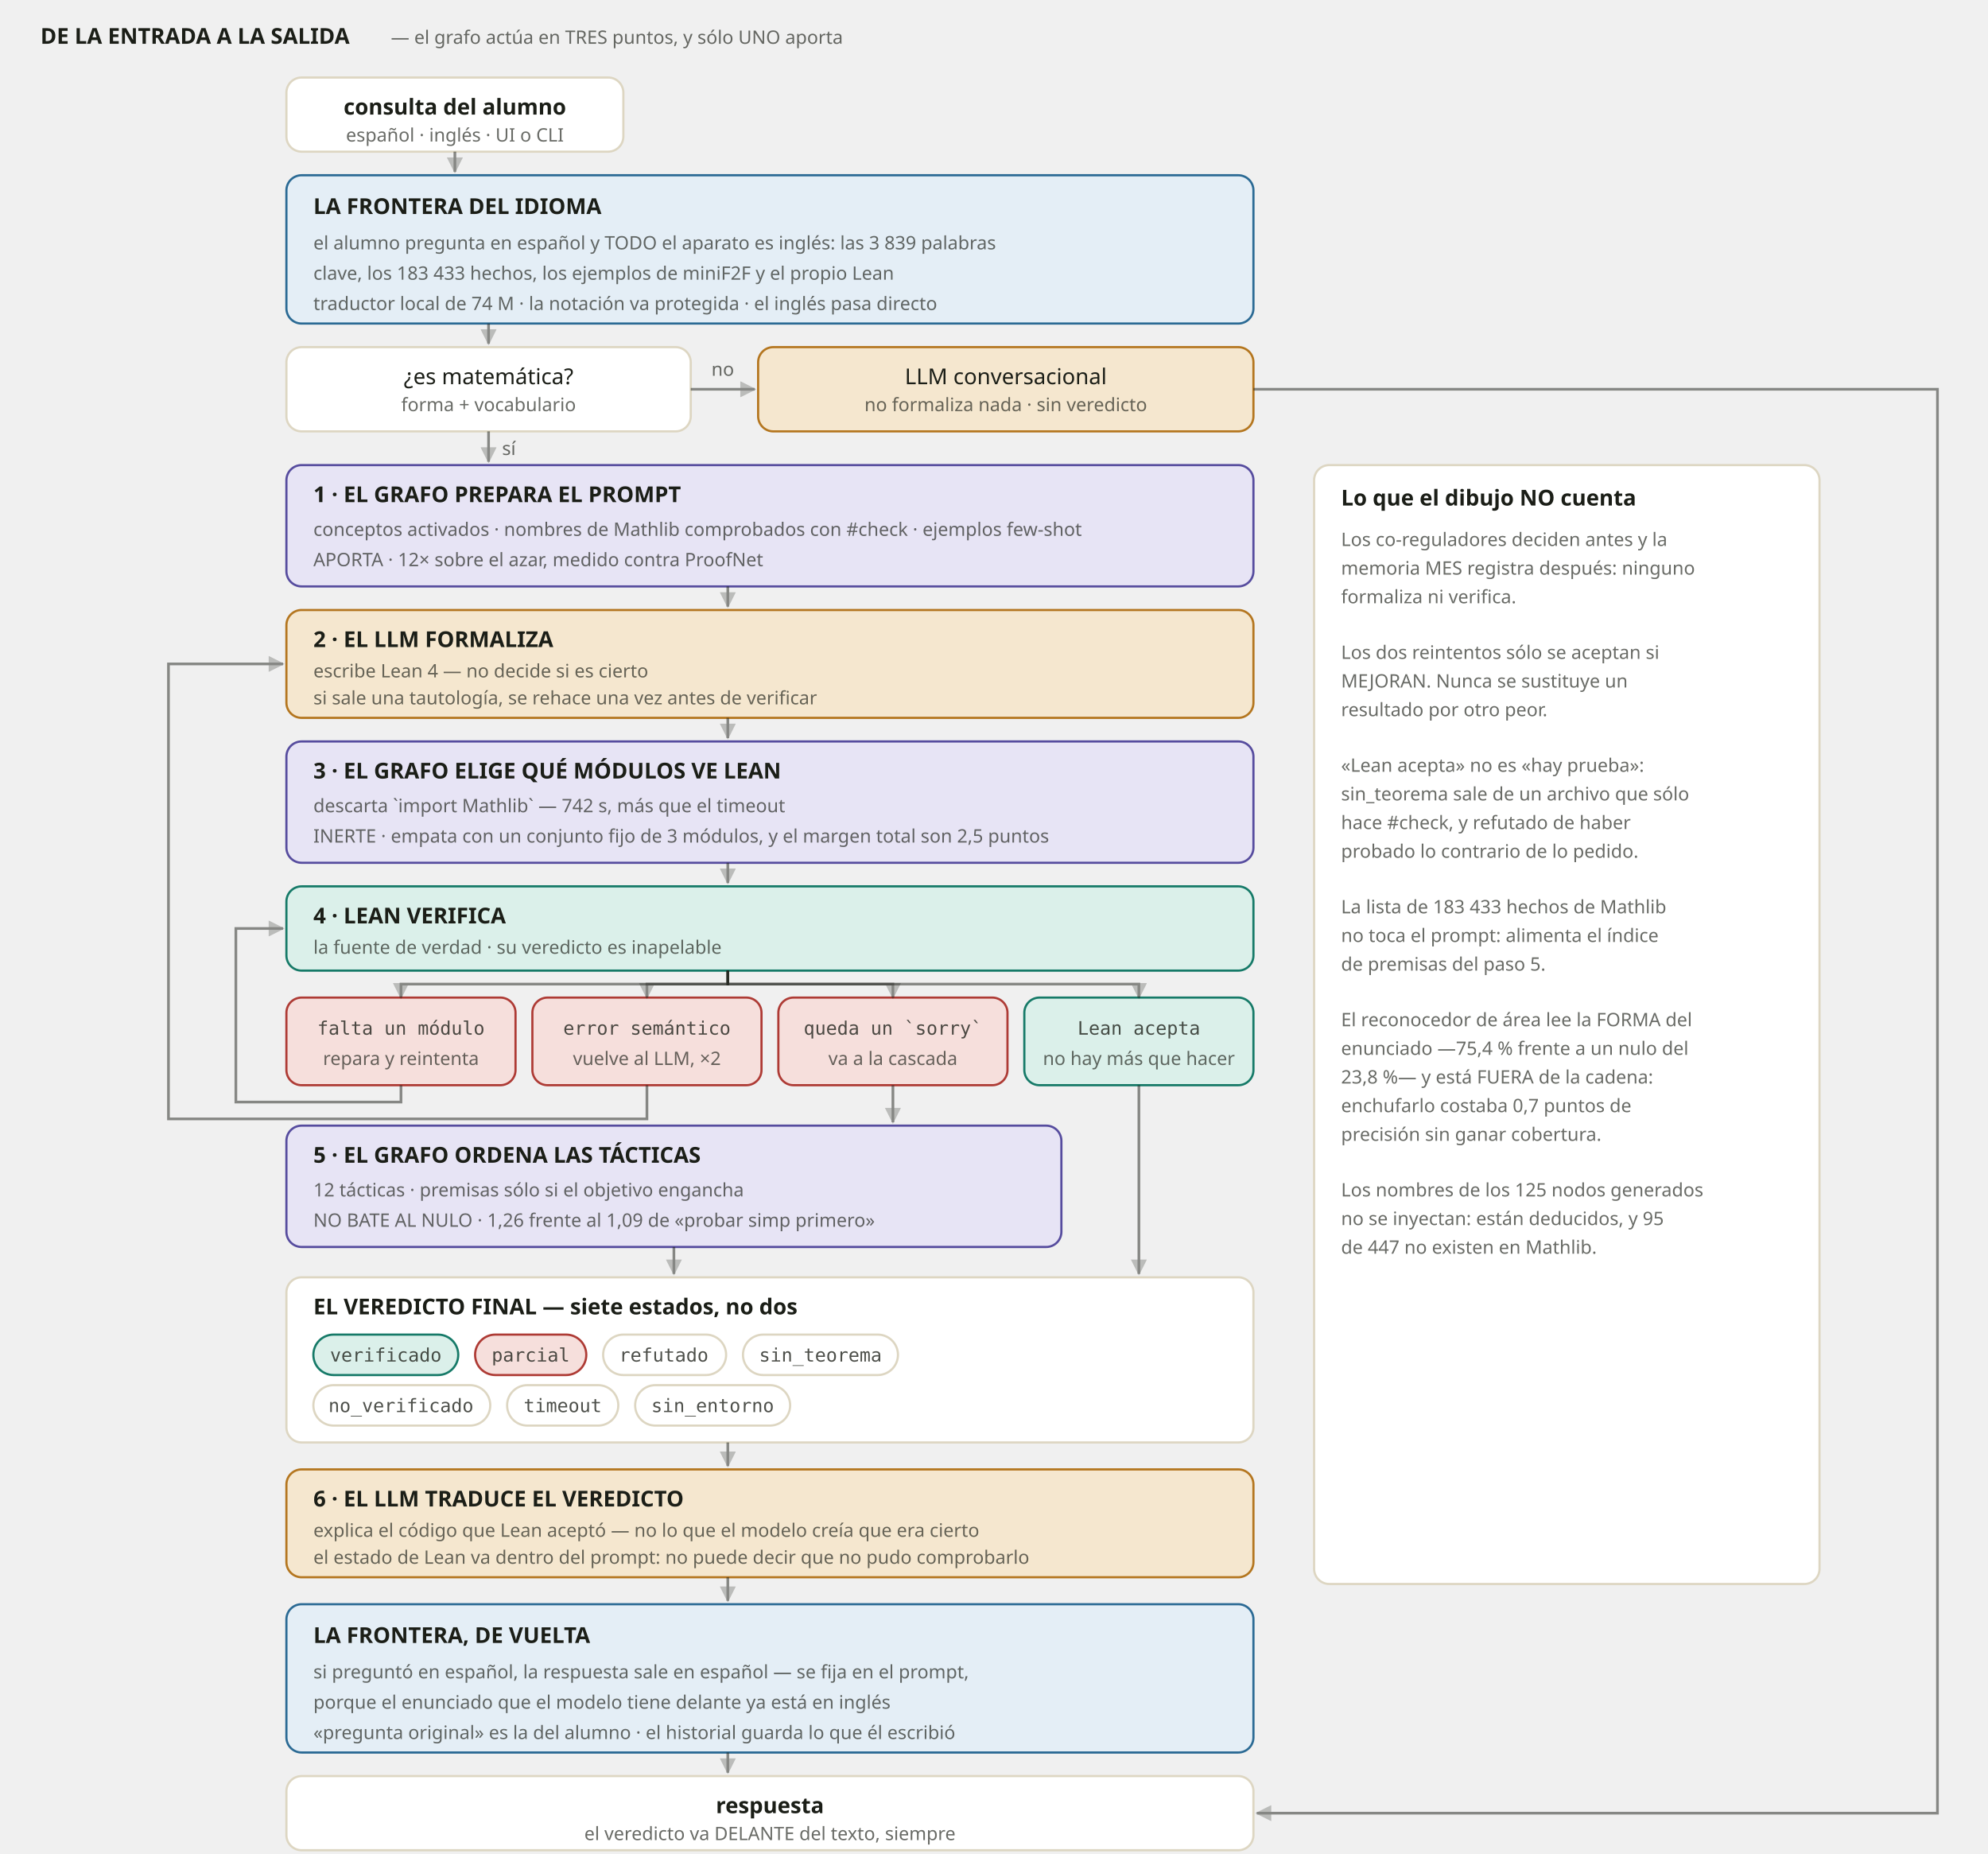
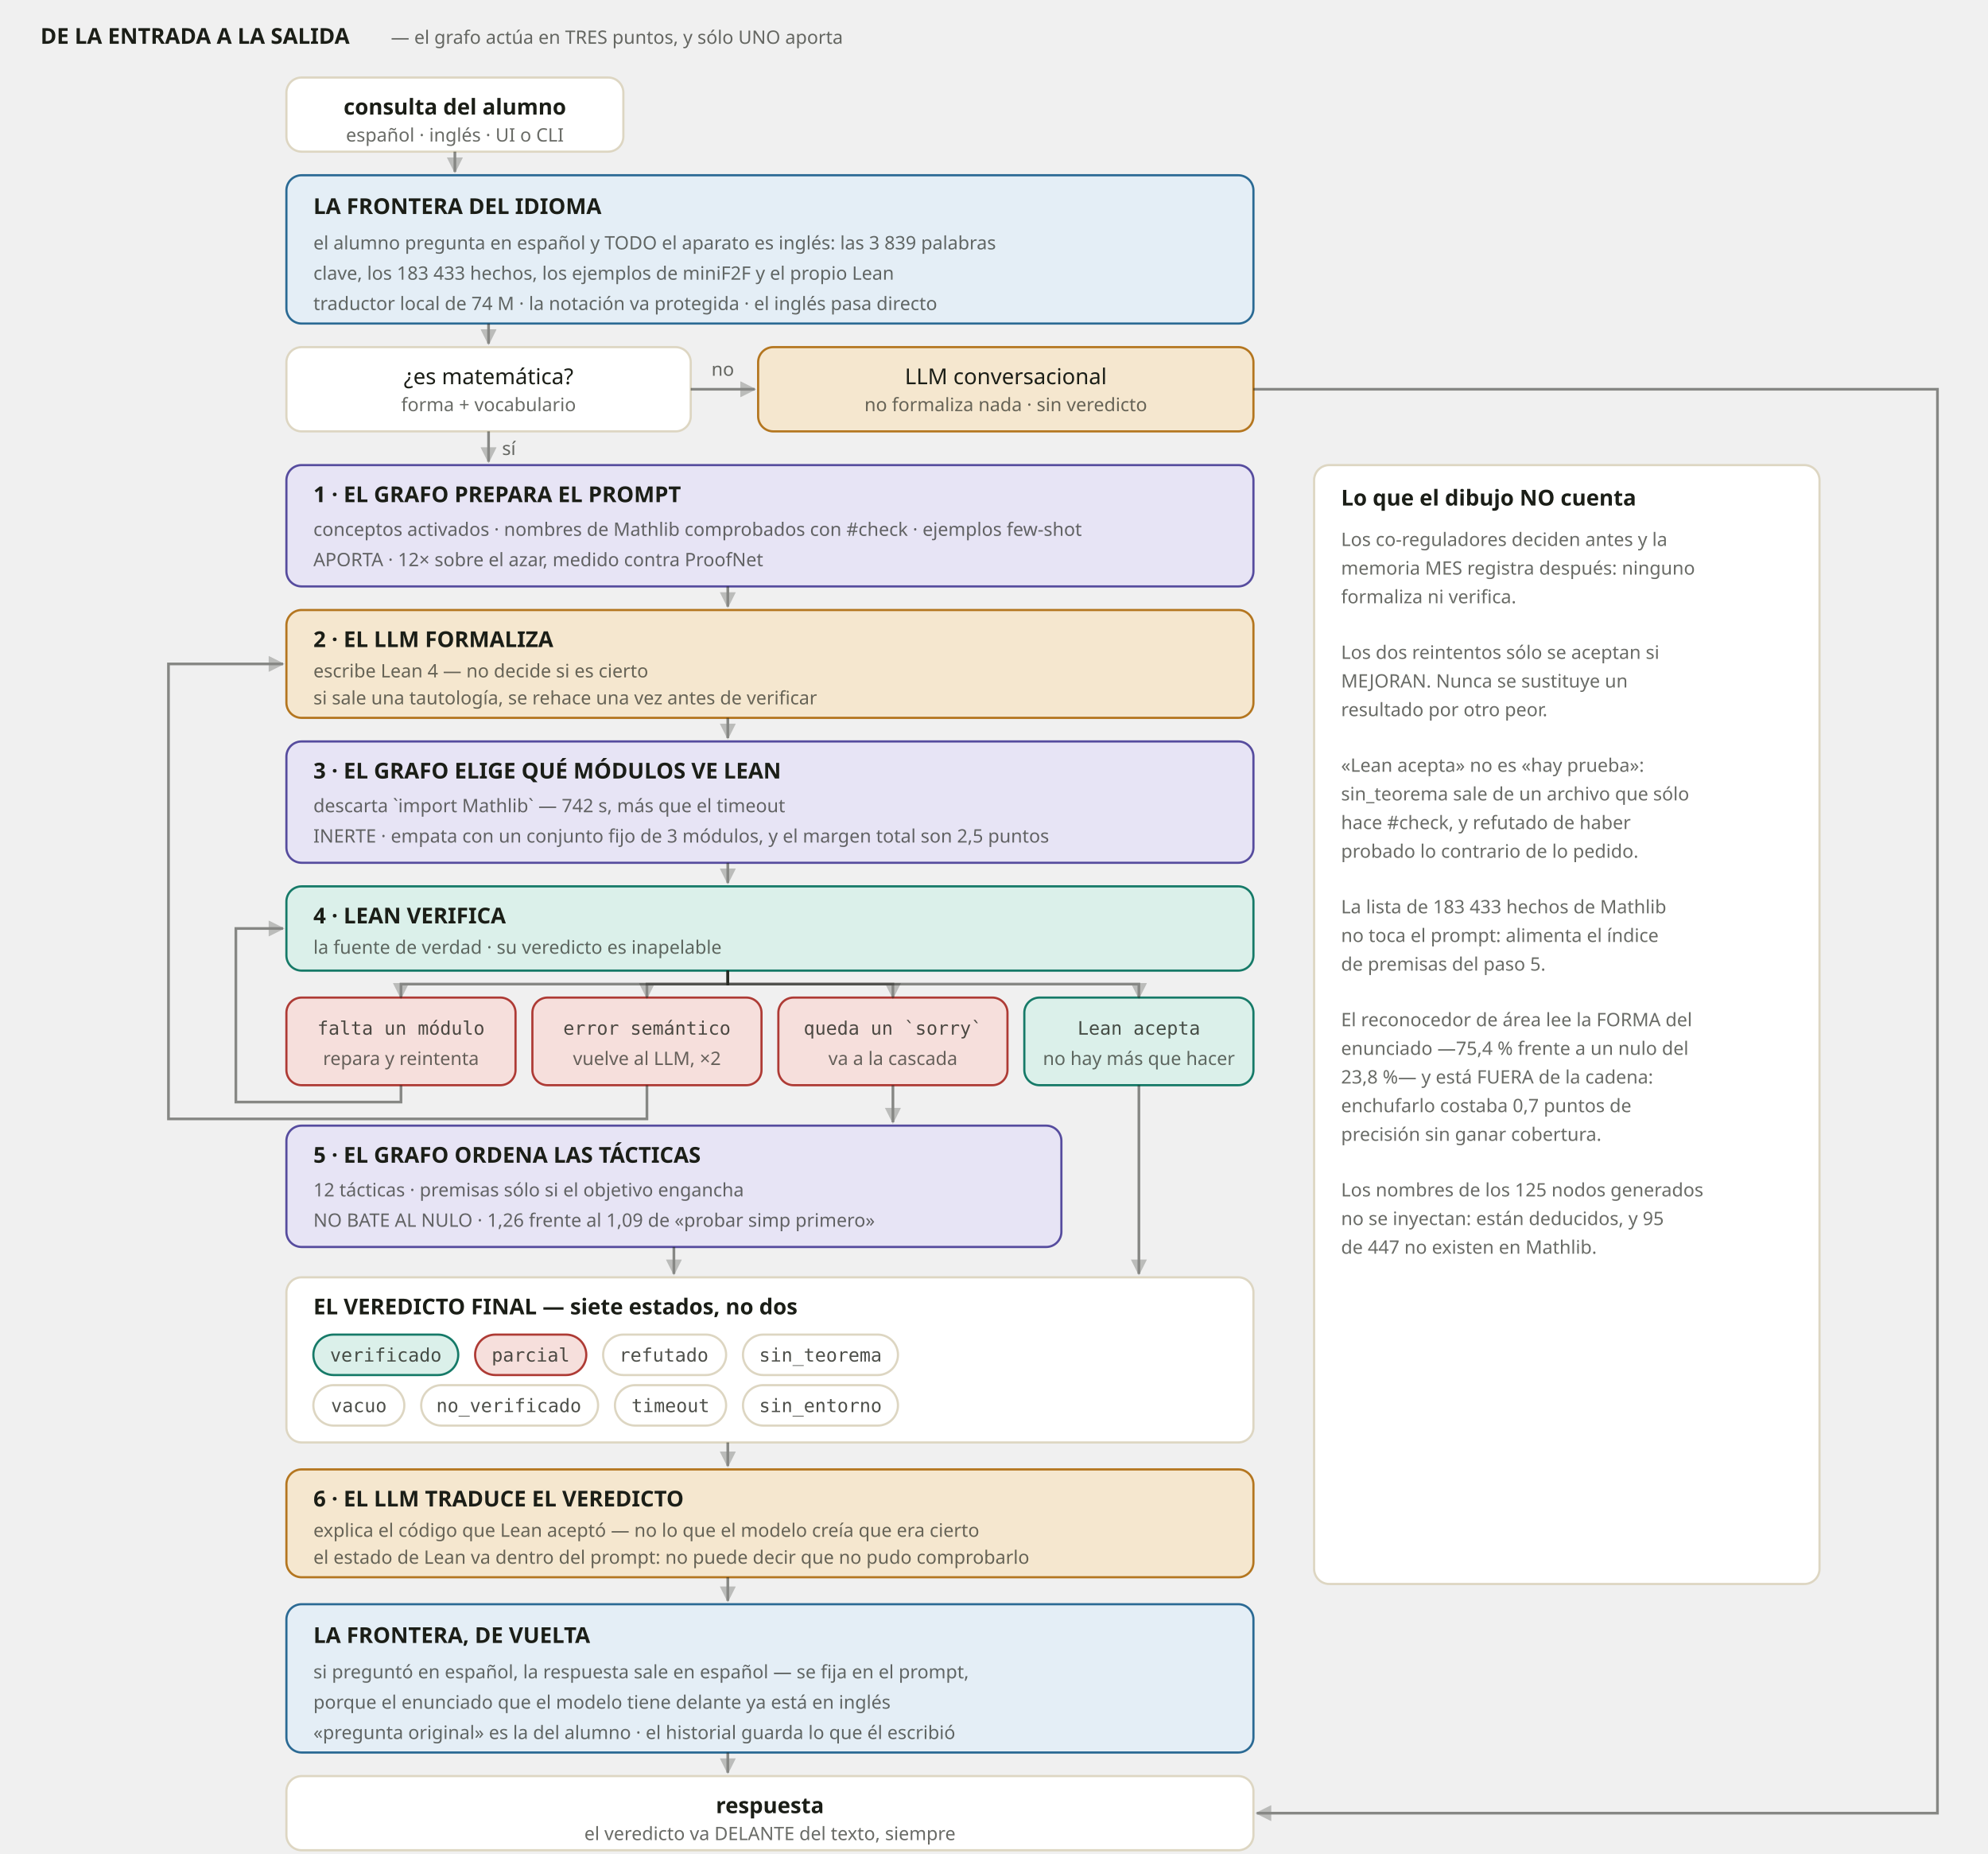
<svg xmlns="http://www.w3.org/2000/svg" role="img" id="fig-flujo" aria-label="El flujo de la consulta a la respuesta. La consulta entra por la interfaz en español o en inglés y cruza la frontera del idioma: si viene en español se traduce al inglés con un modelo local, protegiendo la notación, porque todo el aparato del sistema es inglés; el inglés pasa directo. Un clasificador decide entonces si es matemática; si no lo es va al modelo conversacional, que responde sin verificación formal. Si lo es, el grafo actúa en tres puntos numerados: prepara el prompt con nombres de Mathlib comprobados, elige qué módulos importa Lean, y ordena las tácticas si queda un sorry. Solo el primero aporta: el segundo es inerte y el tercero no bate a su modelo nulo. Lean verifica y abre cuatro caminos: si falta un módulo se repara el encabezado y se reintenta una vez, si el error es semántico vuelve al modelo hasta dos rondas, si queda un sorry entra la cascada de tácticas, y si Lean acepta se pasa directo al veredicto. Los caminos confluyen en un veredicto final de siete estados, que el modelo traduce a lenguaje natural. Al final se cruza la frontera de vuelta: la respuesta sale en el idioma en que se preguntó y la pregunta que se le enseña al alumno es la suya, no la traducción." viewBox="0 0 1180 1100">
  <defs>
    <marker id="p" viewBox="0 0 10 10" refX="9" refY="5" markerWidth="6" markerHeight="6" orient="auto-start-reverse">
      <path class="pf" fill="#1b1e17" opacity=".5" d="M0 0 L10 5 L0 10 z" />
    </marker>
  </defs>
  <style>@media(prefers-color-scheme:dark){#fig-flujo .bg{fill:#171b23;stroke:#2b3140}#fig-flujo .gr{fill:#242038;stroke:#948bdd}#fig-flujo .ve{fill:#152722;stroke:#4dc0aa}#fig-flujo .ll{fill:#332714;stroke:#e2a94f}#fig-flujo .al{fill:#331d1b;stroke:#e2827a}#fig-flujo .id{fill:#151f28;stroke:#6fb3d9}#fig-flujo .ln{stroke:#e8e6de}#fig-flujo .pf{fill:#e8e6de}#fig-flujo .t{fill:#e8e6de}#fig-flujo .b{fill:#e8e6de}#fig-flujo .s{fill:#e8e6de}#fig-flujo .m{fill:#e8e6de}}</style>
  <text class="b" fill="#1b1e17" font-family="ui-sans-serif,system-ui,sans-serif" font-size="13" font-weight="600" x="24" y="26" text-anchor="start">DE LA ENTRADA A LA SALIDA</text>
  <text class="s" fill="#1b1e17" font-family="ui-sans-serif,system-ui,sans-serif" font-size="11" opacity=".66" x="232" y="26" text-anchor="start">— el grafo actúa en TRES puntos, y sólo UNO aporta</text>
  <rect class="bg" fill="#ffffff" stroke="#ddd6c2" stroke-width="1.3" x="170" y="46" width="200" height="44" rx="9" />
  <text class="b" fill="#1b1e17" font-family="ui-sans-serif,system-ui,sans-serif" font-size="13" font-weight="600" x="270" y="68" text-anchor="middle">consulta del alumno</text>
  <text class="s" fill="#1b1e17" font-family="ui-sans-serif,system-ui,sans-serif" font-size="11" opacity=".66" x="270" y="84" text-anchor="middle">español · inglés · UI o CLI</text>
  <path class="ln" fill="none" opacity=".5" stroke="#1b1e17" stroke-width="1.6" d="M270 90 L270 102" marker-end="url(#p)" />
  <rect class="id" fill="#e4eef6" stroke="#2b6a94" stroke-width="1.3" x="170" y="104" width="574" height="88" rx="9" />
  <text class="b" fill="#1b1e17" font-family="ui-sans-serif,system-ui,sans-serif" font-size="13" font-weight="600" x="186" y="127" text-anchor="start">LA FRONTERA DEL IDIOMA</text>
  <text class="s" fill="#1b1e17" font-family="ui-sans-serif,system-ui,sans-serif" font-size="11" opacity=".66" x="186" y="148" text-anchor="start">el alumno pregunta en español y TODO el aparato es inglés: las 3 839 palabras</text>
  <text class="s" fill="#1b1e17" font-family="ui-sans-serif,system-ui,sans-serif" font-size="11" opacity=".66" x="186" y="166" text-anchor="start">clave, los 183 433 hechos, los ejemplos de miniF2F y el propio Lean</text>
  <text class="s" fill="#1b1e17" font-family="ui-sans-serif,system-ui,sans-serif" font-size="11" opacity=".66" x="186" y="184" text-anchor="start">traductor local de 74 M · la notación va protegida · el inglés pasa directo</text>
  <path class="ln" fill="none" opacity=".5" stroke="#1b1e17" stroke-width="1.6" d="M290 192 L290 204" marker-end="url(#p)" />
  <rect class="bg" fill="#ffffff" stroke="#ddd6c2" stroke-width="1.3" x="170" y="206" width="240" height="50" rx="9" />
  <text class="t" fill="#1b1e17" font-family="ui-sans-serif,system-ui,sans-serif" font-size="13" x="290" y="228" text-anchor="middle">¿es matemática?</text>
  <text class="s" fill="#1b1e17" font-family="ui-sans-serif,system-ui,sans-serif" font-size="11" opacity=".66" x="290" y="244" text-anchor="middle">forma + vocabulario</text>
  <rect class="ll" fill="#f5e7cf" stroke="#b4761f" stroke-width="1.3" x="450" y="206" width="294" height="50" rx="9" />
  <text class="t" fill="#1b1e17" font-family="ui-sans-serif,system-ui,sans-serif" font-size="13" x="597" y="228" text-anchor="middle">LLM conversacional</text>
  <text class="s" fill="#1b1e17" font-family="ui-sans-serif,system-ui,sans-serif" font-size="11" opacity=".66" x="597" y="244" text-anchor="middle">no formaliza nada · sin veredicto</text>
  <path class="ln" fill="none" opacity=".5" stroke="#1b1e17" stroke-width="1.6" d="M410 231 L448 231" marker-end="url(#p)" />
  <text class="s" fill="#1b1e17" font-family="ui-sans-serif,system-ui,sans-serif" font-size="11" opacity=".66" x="429" y="223" text-anchor="middle">no</text>
  <text class="s" fill="#1b1e17" font-family="ui-sans-serif,system-ui,sans-serif" font-size="11" opacity=".66" x="298" y="270" text-anchor="start">sí</text>
  <path class="ln" fill="none" opacity=".5" stroke="#1b1e17" stroke-width="1.6" d="M290 256 L290 274" marker-end="url(#p)" />
  <rect class="gr" fill="#e7e4f5" stroke="#564c9e" stroke-width="1.3" x="170" y="276" width="574" height="72" rx="9" />
  <text class="b" fill="#1b1e17" font-family="ui-sans-serif,system-ui,sans-serif" font-size="13" font-weight="600" x="186" y="298" text-anchor="start">1 · EL GRAFO PREPARA EL PROMPT</text>
  <text class="s" fill="#1b1e17" font-family="ui-sans-serif,system-ui,sans-serif" font-size="11" opacity=".66" x="186" y="318" text-anchor="start">conceptos activados · nombres de Mathlib comprobados con #check · ejemplos few-shot</text>
  <text class="s" fill="#1b1e17" font-family="ui-sans-serif,system-ui,sans-serif" font-size="11" opacity=".66" x="186" y="336" text-anchor="start">APORTA · 12× sobre el azar, medido contra ProofNet</text>
  <path class="ln" fill="none" opacity=".5" stroke="#1b1e17" stroke-width="1.6" d="M432 348 L432 360" marker-end="url(#p)" />
  <rect class="ll" fill="#f5e7cf" stroke="#b4761f" stroke-width="1.3" x="170" y="362" width="574" height="64" rx="9" />
  <text class="b" fill="#1b1e17" font-family="ui-sans-serif,system-ui,sans-serif" font-size="13" font-weight="600" x="186" y="384" text-anchor="start">2 · EL LLM FORMALIZA</text>
  <text class="s" fill="#1b1e17" font-family="ui-sans-serif,system-ui,sans-serif" font-size="11" opacity=".66" x="186" y="402" text-anchor="start">escribe Lean 4 — no decide si es cierto</text>
  <text class="s" fill="#1b1e17" font-family="ui-sans-serif,system-ui,sans-serif" font-size="11" opacity=".66" x="186" y="418" text-anchor="start">si sale una tautología, se rehace una vez antes de verificar</text>
  <path class="ln" fill="none" opacity=".5" stroke="#1b1e17" stroke-width="1.6" d="M432 426 L432 438" marker-end="url(#p)" />
  <rect class="gr" fill="#e7e4f5" stroke="#564c9e" stroke-width="1.3" x="170" y="440" width="574" height="72" rx="9" />
  <text class="b" fill="#1b1e17" font-family="ui-sans-serif,system-ui,sans-serif" font-size="13" font-weight="600" x="186" y="462" text-anchor="start">3 · EL GRAFO ELIGE QUÉ MÓDULOS VE LEAN</text>
  <text class="s" fill="#1b1e17" font-family="ui-sans-serif,system-ui,sans-serif" font-size="11" opacity=".66" x="186" y="482" text-anchor="start">descarta `import Mathlib` — 742 s, más que el timeout</text>
  <text class="s" fill="#1b1e17" font-family="ui-sans-serif,system-ui,sans-serif" font-size="11" opacity=".66" x="186" y="500" text-anchor="start">INERTE · empata con un conjunto fijo de 3 módulos, y el margen total son 2,5 puntos</text>
  <path class="ln" fill="none" opacity=".5" stroke="#1b1e17" stroke-width="1.6" d="M432 512 L432 524" marker-end="url(#p)" />
  <rect class="ve" fill="#dbf0ea" stroke="#167a68" stroke-width="1.3" x="170" y="526" width="574" height="50" rx="9" />
  <text class="b" fill="#1b1e17" font-family="ui-sans-serif,system-ui,sans-serif" font-size="13" font-weight="600" x="186" y="548" text-anchor="start">4 · LEAN VERIFICA</text>
  <text class="s" fill="#1b1e17" font-family="ui-sans-serif,system-ui,sans-serif" font-size="11" opacity=".66" x="186" y="566" text-anchor="start">la fuente de verdad · su veredicto es inapelable</text>
  <rect class="al" fill="#f6dfdc" stroke="#ae3b35" stroke-width="1.3" x="170" y="592" width="136" height="52" rx="9" />
  <text class="m" fill="#1b1e17" font-family="ui-monospace,SFMono-Regular,Menlo,monospace" font-size="11" opacity=".78" x="238" y="614" text-anchor="middle">falta un módulo</text>
  <text class="s" fill="#1b1e17" font-family="ui-sans-serif,system-ui,sans-serif" font-size="11" opacity=".66" x="238" y="632" text-anchor="middle">repara y reintenta</text>
  <path class="ln" fill="none" opacity=".5" stroke="#1b1e17" stroke-width="1.6" d="M432 576 L432 584 L238 584 L238 592" marker-end="url(#p)" />
  <rect class="al" fill="#f6dfdc" stroke="#ae3b35" stroke-width="1.3" x="316" y="592" width="136" height="52" rx="9" />
  <text class="m" fill="#1b1e17" font-family="ui-monospace,SFMono-Regular,Menlo,monospace" font-size="11" opacity=".78" x="384" y="614" text-anchor="middle">error semántico</text>
  <text class="s" fill="#1b1e17" font-family="ui-sans-serif,system-ui,sans-serif" font-size="11" opacity=".66" x="384" y="632" text-anchor="middle">vuelve al LLM, ×2</text>
  <path class="ln" fill="none" opacity=".5" stroke="#1b1e17" stroke-width="1.6" d="M432 576 L432 584 L384 584 L384 592" marker-end="url(#p)" />
  <rect class="al" fill="#f6dfdc" stroke="#ae3b35" stroke-width="1.3" x="462" y="592" width="136" height="52" rx="9" />
  <text class="m" fill="#1b1e17" font-family="ui-monospace,SFMono-Regular,Menlo,monospace" font-size="11" opacity=".78" x="530" y="614" text-anchor="middle">queda un `sorry`</text>
  <text class="s" fill="#1b1e17" font-family="ui-sans-serif,system-ui,sans-serif" font-size="11" opacity=".66" x="530" y="632" text-anchor="middle">va a la cascada</text>
  <path class="ln" fill="none" opacity=".5" stroke="#1b1e17" stroke-width="1.6" d="M432 576 L432 584 L530 584 L530 592" marker-end="url(#p)" />
  <rect class="ve" fill="#dbf0ea" stroke="#167a68" stroke-width="1.3" x="608" y="592" width="136" height="52" rx="9" />
  <text class="m" fill="#1b1e17" font-family="ui-monospace,SFMono-Regular,Menlo,monospace" font-size="11" opacity=".78" x="676" y="614" text-anchor="middle">Lean acepta</text>
  <text class="s" fill="#1b1e17" font-family="ui-sans-serif,system-ui,sans-serif" font-size="11" opacity=".66" x="676" y="632" text-anchor="middle">no hay más que hacer</text>
  <path class="ln" fill="none" opacity=".5" stroke="#1b1e17" stroke-width="1.6" d="M432 576 L432 584 L676 584 L676 592" marker-end="url(#p)" />
  <path class="ln" fill="none" opacity=".5" stroke="#1b1e17" stroke-width="1.6" d="M238 644 L238 654 L140 654 L140 551 L168 551" marker-end="url(#p)" />
  <path class="ln" fill="none" opacity=".5" stroke="#1b1e17" stroke-width="1.6" d="M384 644 L384 664 L100 664 L100 394 L168 394" marker-end="url(#p)" />
  <path class="ln" fill="none" opacity=".5" stroke="#1b1e17" stroke-width="1.6" d="M530 644 L530 666" marker-end="url(#p)" />
  <rect class="gr" fill="#e7e4f5" stroke="#564c9e" stroke-width="1.3" x="170" y="668" width="460" height="72" rx="9" />
  <text class="b" fill="#1b1e17" font-family="ui-sans-serif,system-ui,sans-serif" font-size="13" font-weight="600" x="186" y="690" text-anchor="start">5 · EL GRAFO ORDENA LAS TÁCTICAS</text>
  <text class="s" fill="#1b1e17" font-family="ui-sans-serif,system-ui,sans-serif" font-size="11" opacity=".66" x="186" y="710" text-anchor="start">12 tácticas · premisas sólo si el objetivo engancha</text>
  <text class="s" fill="#1b1e17" font-family="ui-sans-serif,system-ui,sans-serif" font-size="11" opacity=".66" x="186" y="728" text-anchor="start">NO BATE AL NULO · 1,26 frente al 1,09 de «probar simp primero»</text>
  <path class="ln" fill="none" opacity=".5" stroke="#1b1e17" stroke-width="1.6" d="M400 740 L400 756" marker-end="url(#p)" />
  <path class="ln" fill="none" opacity=".5" stroke="#1b1e17" stroke-width="1.6" d="M676 644 L676 756" marker-end="url(#p)" />
  <rect class="bg" fill="#ffffff" stroke="#ddd6c2" stroke-width="1.3" x="170" y="758" width="574" height="98" rx="9" />
  <text class="b" fill="#1b1e17" font-family="ui-sans-serif,system-ui,sans-serif" font-size="13" font-weight="600" x="186" y="780" text-anchor="start">EL VEREDICTO FINAL — siete estados, no dos</text>
  <rect class="ve" fill="#dbf0ea" stroke="#167a68" stroke-width="1.3" x="186" y="792" width="86" height="24" rx="12" />
  <text class="m" fill="#1b1e17" font-family="ui-monospace,SFMono-Regular,Menlo,monospace" font-size="11" opacity=".78" x="229" y="808" text-anchor="middle">verificado</text>
  <rect class="al" fill="#f6dfdc" stroke="#ae3b35" stroke-width="1.3" x="282" y="792" width="66" height="24" rx="12" />
  <text class="m" fill="#1b1e17" font-family="ui-monospace,SFMono-Regular,Menlo,monospace" font-size="11" opacity=".78" x="315" y="808" text-anchor="middle">parcial</text>
  <rect class="bg" fill="#ffffff" stroke="#ddd6c2" stroke-width="1.3" x="358" y="792" width="73" height="24" rx="12" />
  <text class="m" fill="#1b1e17" font-family="ui-monospace,SFMono-Regular,Menlo,monospace" font-size="11" opacity=".78" x="394" y="808" text-anchor="middle">refutado</text>
  <rect class="bg" fill="#ffffff" stroke="#ddd6c2" stroke-width="1.3" x="441" y="792" width="92" height="24" rx="12" />
  <text class="m" fill="#1b1e17" font-family="ui-monospace,SFMono-Regular,Menlo,monospace" font-size="11" opacity=".78" x="487" y="808" text-anchor="middle">sin_teorema</text>
-   <rect class="bg" fill="#ffffff" stroke="#ddd6c2" stroke-width="1.3" x="186" y="822" width="105" height="24" rx="12" />
-   <text class="m" fill="#1b1e17" font-family="ui-monospace,SFMono-Regular,Menlo,monospace" font-size="11" opacity=".78" x="238" y="838" text-anchor="middle">no_verificado</text>
-   <rect class="bg" fill="#ffffff" stroke="#ddd6c2" stroke-width="1.3" x="301" y="822" width="66" height="24" rx="12" />
-   <text class="m" fill="#1b1e17" font-family="ui-monospace,SFMono-Regular,Menlo,monospace" font-size="11" opacity=".78" x="334" y="838" text-anchor="middle">timeout</text>
-   <rect class="bg" fill="#ffffff" stroke="#ddd6c2" stroke-width="1.3" x="377" y="822" width="92" height="24" rx="12" />
-   <text class="m" fill="#1b1e17" font-family="ui-monospace,SFMono-Regular,Menlo,monospace" font-size="11" opacity=".78" x="423" y="838" text-anchor="middle">sin_entorno</text>
+   <rect class="bg" fill="#ffffff" stroke="#ddd6c2" stroke-width="1.3" x="186" y="822" width="54" height="24" rx="12" />
+   <text class="m" fill="#1b1e17" font-family="ui-monospace,SFMono-Regular,Menlo,monospace" font-size="11" opacity=".78" x="213" y="838" text-anchor="middle">vacuo</text>
+   <rect class="bg" fill="#ffffff" stroke="#ddd6c2" stroke-width="1.3" x="250" y="822" width="105" height="24" rx="12" />
+   <text class="m" fill="#1b1e17" font-family="ui-monospace,SFMono-Regular,Menlo,monospace" font-size="11" opacity=".78" x="302" y="838" text-anchor="middle">no_verificado</text>
+   <rect class="bg" fill="#ffffff" stroke="#ddd6c2" stroke-width="1.3" x="365" y="822" width="66" height="24" rx="12" />
+   <text class="m" fill="#1b1e17" font-family="ui-monospace,SFMono-Regular,Menlo,monospace" font-size="11" opacity=".78" x="398" y="838" text-anchor="middle">timeout</text>
+   <rect class="bg" fill="#ffffff" stroke="#ddd6c2" stroke-width="1.3" x="441" y="822" width="92" height="24" rx="12" />
+   <text class="m" fill="#1b1e17" font-family="ui-monospace,SFMono-Regular,Menlo,monospace" font-size="11" opacity=".78" x="487" y="838" text-anchor="middle">sin_entorno</text>
  <path class="ln" fill="none" opacity=".5" stroke="#1b1e17" stroke-width="1.6" d="M432 856 L432 870" marker-end="url(#p)" />
  <rect class="ll" fill="#f5e7cf" stroke="#b4761f" stroke-width="1.3" x="170" y="872" width="574" height="64" rx="9" />
  <text class="b" fill="#1b1e17" font-family="ui-sans-serif,system-ui,sans-serif" font-size="13" font-weight="600" x="186" y="894" text-anchor="start">6 · EL LLM TRADUCE EL VEREDICTO</text>
  <text class="s" fill="#1b1e17" font-family="ui-sans-serif,system-ui,sans-serif" font-size="11" opacity=".66" x="186" y="912" text-anchor="start">explica el código que Lean aceptó — no lo que el modelo creía que era cierto</text>
  <text class="s" fill="#1b1e17" font-family="ui-sans-serif,system-ui,sans-serif" font-size="11" opacity=".66" x="186" y="928" text-anchor="start">el estado de Lean va dentro del prompt: no puede decir que no pudo comprobarlo</text>
  <path class="ln" fill="none" opacity=".5" stroke="#1b1e17" stroke-width="1.6" d="M432 936 L432 950" marker-end="url(#p)" />
  <rect class="id" fill="#e4eef6" stroke="#2b6a94" stroke-width="1.3" x="170" y="952" width="574" height="88" rx="9" />
  <text class="b" fill="#1b1e17" font-family="ui-sans-serif,system-ui,sans-serif" font-size="13" font-weight="600" x="186" y="975" text-anchor="start">LA FRONTERA, DE VUELTA</text>
  <text class="s" fill="#1b1e17" font-family="ui-sans-serif,system-ui,sans-serif" font-size="11" opacity=".66" x="186" y="996" text-anchor="start">si preguntó en español, la respuesta sale en español — se fija en el prompt,</text>
  <text class="s" fill="#1b1e17" font-family="ui-sans-serif,system-ui,sans-serif" font-size="11" opacity=".66" x="186" y="1014" text-anchor="start">porque el enunciado que el modelo tiene delante ya está en inglés</text>
  <text class="s" fill="#1b1e17" font-family="ui-sans-serif,system-ui,sans-serif" font-size="11" opacity=".66" x="186" y="1032" text-anchor="start">«pregunta original» es la del alumno · el historial guarda lo que él escribió</text>
  <path class="ln" fill="none" opacity=".5" stroke="#1b1e17" stroke-width="1.6" d="M432 1040 L432 1052" marker-end="url(#p)" />
  <rect class="bg" fill="#ffffff" stroke="#ddd6c2" stroke-width="1.3" x="170" y="1054" width="574" height="44" rx="9" />
  <text class="b" fill="#1b1e17" font-family="ui-sans-serif,system-ui,sans-serif" font-size="13" font-weight="600" x="457" y="1076" text-anchor="middle">respuesta</text>
  <text class="s" fill="#1b1e17" font-family="ui-sans-serif,system-ui,sans-serif" font-size="11" opacity=".66" x="457" y="1092" text-anchor="middle">el veredicto va DELANTE del texto, siempre</text>
  <path class="ln" fill="none" opacity=".5" stroke="#1b1e17" stroke-width="1.6" d="M744 231 L1150 231 L1150 1076 L746 1076" marker-end="url(#p)" />
  <rect class="bg" fill="#ffffff" stroke="#ddd6c2" stroke-width="1.3" x="780" y="276" width="300" height="664" rx="9" />
  <text class="b" fill="#1b1e17" font-family="ui-sans-serif,system-ui,sans-serif" font-size="13" font-weight="600" x="796" y="300" text-anchor="start">Lo que el dibujo NO cuenta</text>
  <text class="s" fill="#1b1e17" font-family="ui-sans-serif,system-ui,sans-serif" font-size="11" opacity=".66" x="796" y="324" text-anchor="start">Los co-reguladores deciden antes y la</text>
  <text class="s" fill="#1b1e17" font-family="ui-sans-serif,system-ui,sans-serif" font-size="11" opacity=".66" x="796" y="341" text-anchor="start">memoria MES registra después: ninguno</text>
  <text class="s" fill="#1b1e17" font-family="ui-sans-serif,system-ui,sans-serif" font-size="11" opacity=".66" x="796" y="358" text-anchor="start">formaliza ni verifica.</text>
  <text class="s" fill="#1b1e17" font-family="ui-sans-serif,system-ui,sans-serif" font-size="11" opacity=".66" x="796" y="391" text-anchor="start">Los dos reintentos sólo se aceptan si</text>
  <text class="s" fill="#1b1e17" font-family="ui-sans-serif,system-ui,sans-serif" font-size="11" opacity=".66" x="796" y="408" text-anchor="start">MEJORAN. Nunca se sustituye un</text>
  <text class="s" fill="#1b1e17" font-family="ui-sans-serif,system-ui,sans-serif" font-size="11" opacity=".66" x="796" y="425" text-anchor="start">resultado por otro peor.</text>
  <text class="s" fill="#1b1e17" font-family="ui-sans-serif,system-ui,sans-serif" font-size="11" opacity=".66" x="796" y="458" text-anchor="start">«Lean acepta» no es «hay prueba»:</text>
  <text class="s" fill="#1b1e17" font-family="ui-sans-serif,system-ui,sans-serif" font-size="11" opacity=".66" x="796" y="475" text-anchor="start">sin_teorema sale de un archivo que sólo</text>
  <text class="s" fill="#1b1e17" font-family="ui-sans-serif,system-ui,sans-serif" font-size="11" opacity=".66" x="796" y="492" text-anchor="start">hace #check, y refutado de haber</text>
  <text class="s" fill="#1b1e17" font-family="ui-sans-serif,system-ui,sans-serif" font-size="11" opacity=".66" x="796" y="509" text-anchor="start">probado lo contrario de lo pedido.</text>
  <text class="s" fill="#1b1e17" font-family="ui-sans-serif,system-ui,sans-serif" font-size="11" opacity=".66" x="796" y="542" text-anchor="start">La lista de 183 433 hechos de Mathlib</text>
  <text class="s" fill="#1b1e17" font-family="ui-sans-serif,system-ui,sans-serif" font-size="11" opacity=".66" x="796" y="559" text-anchor="start">no toca el prompt: alimenta el índice</text>
  <text class="s" fill="#1b1e17" font-family="ui-sans-serif,system-ui,sans-serif" font-size="11" opacity=".66" x="796" y="576" text-anchor="start">de premisas del paso 5.</text>
  <text class="s" fill="#1b1e17" font-family="ui-sans-serif,system-ui,sans-serif" font-size="11" opacity=".66" x="796" y="609" text-anchor="start">El reconocedor de área lee la FORMA del</text>
  <text class="s" fill="#1b1e17" font-family="ui-sans-serif,system-ui,sans-serif" font-size="11" opacity=".66" x="796" y="626" text-anchor="start">enunciado —75,4 % frente a un nulo del</text>
  <text class="s" fill="#1b1e17" font-family="ui-sans-serif,system-ui,sans-serif" font-size="11" opacity=".66" x="796" y="643" text-anchor="start">23,8 %— y está FUERA de la cadena:</text>
  <text class="s" fill="#1b1e17" font-family="ui-sans-serif,system-ui,sans-serif" font-size="11" opacity=".66" x="796" y="660" text-anchor="start">enchufarlo costaba 0,7 puntos de</text>
  <text class="s" fill="#1b1e17" font-family="ui-sans-serif,system-ui,sans-serif" font-size="11" opacity=".66" x="796" y="677" text-anchor="start">precisión sin ganar cobertura.</text>
  <text class="s" fill="#1b1e17" font-family="ui-sans-serif,system-ui,sans-serif" font-size="11" opacity=".66" x="796" y="710" text-anchor="start">Los nombres de los 125 nodos generados</text>
  <text class="s" fill="#1b1e17" font-family="ui-sans-serif,system-ui,sans-serif" font-size="11" opacity=".66" x="796" y="727" text-anchor="start">no se inyectan: están deducidos, y 95</text>
  <text class="s" fill="#1b1e17" font-family="ui-sans-serif,system-ui,sans-serif" font-size="11" opacity=".66" x="796" y="744" text-anchor="start">de 447 no existen en Mathlib.</text>
</svg>
